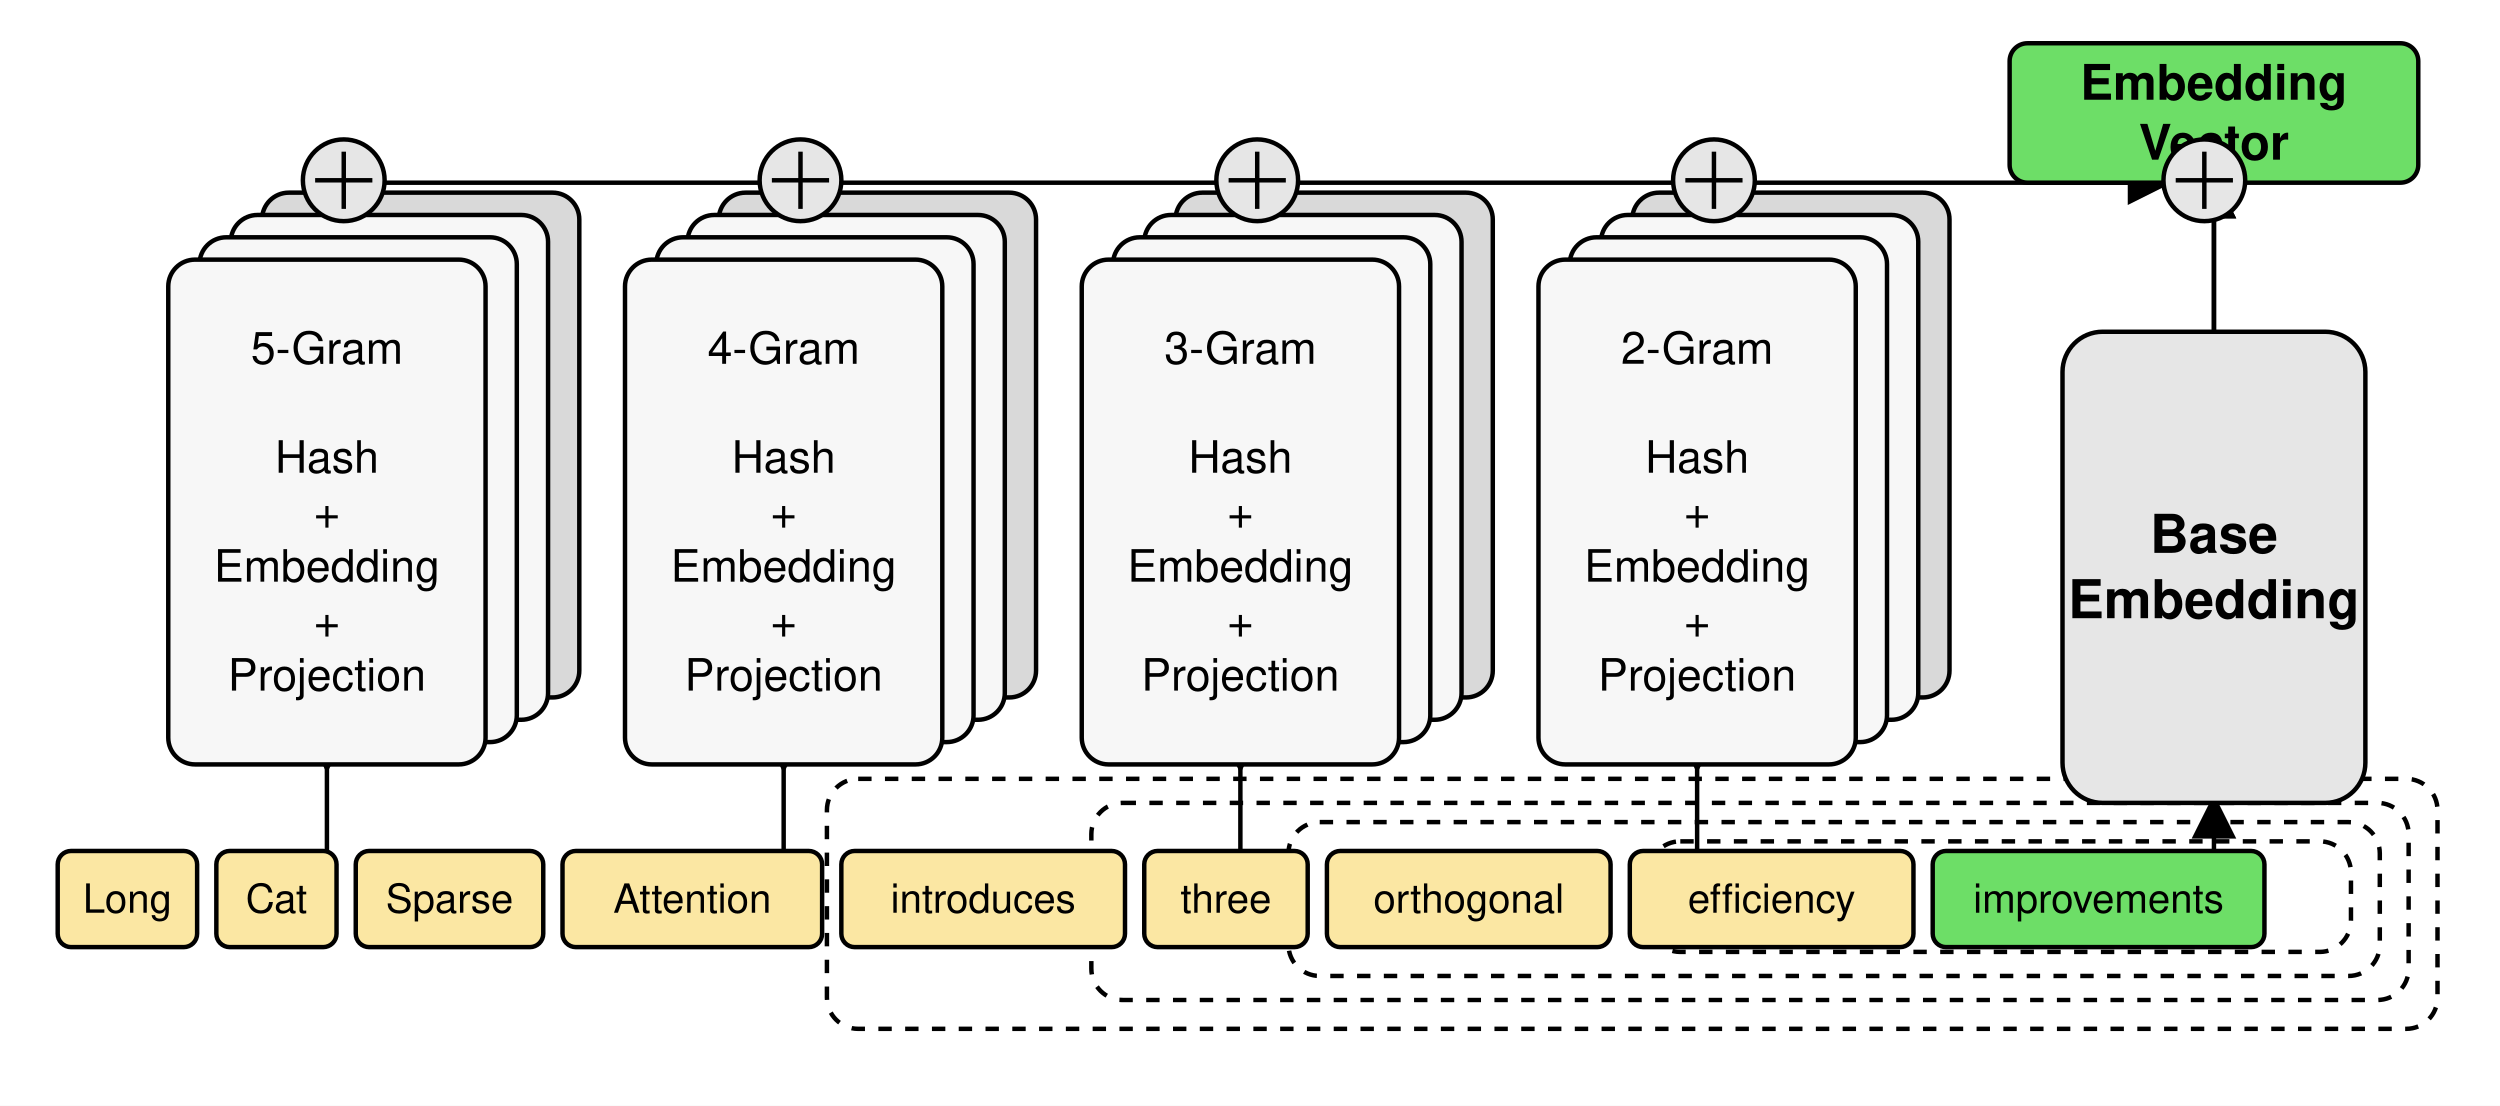
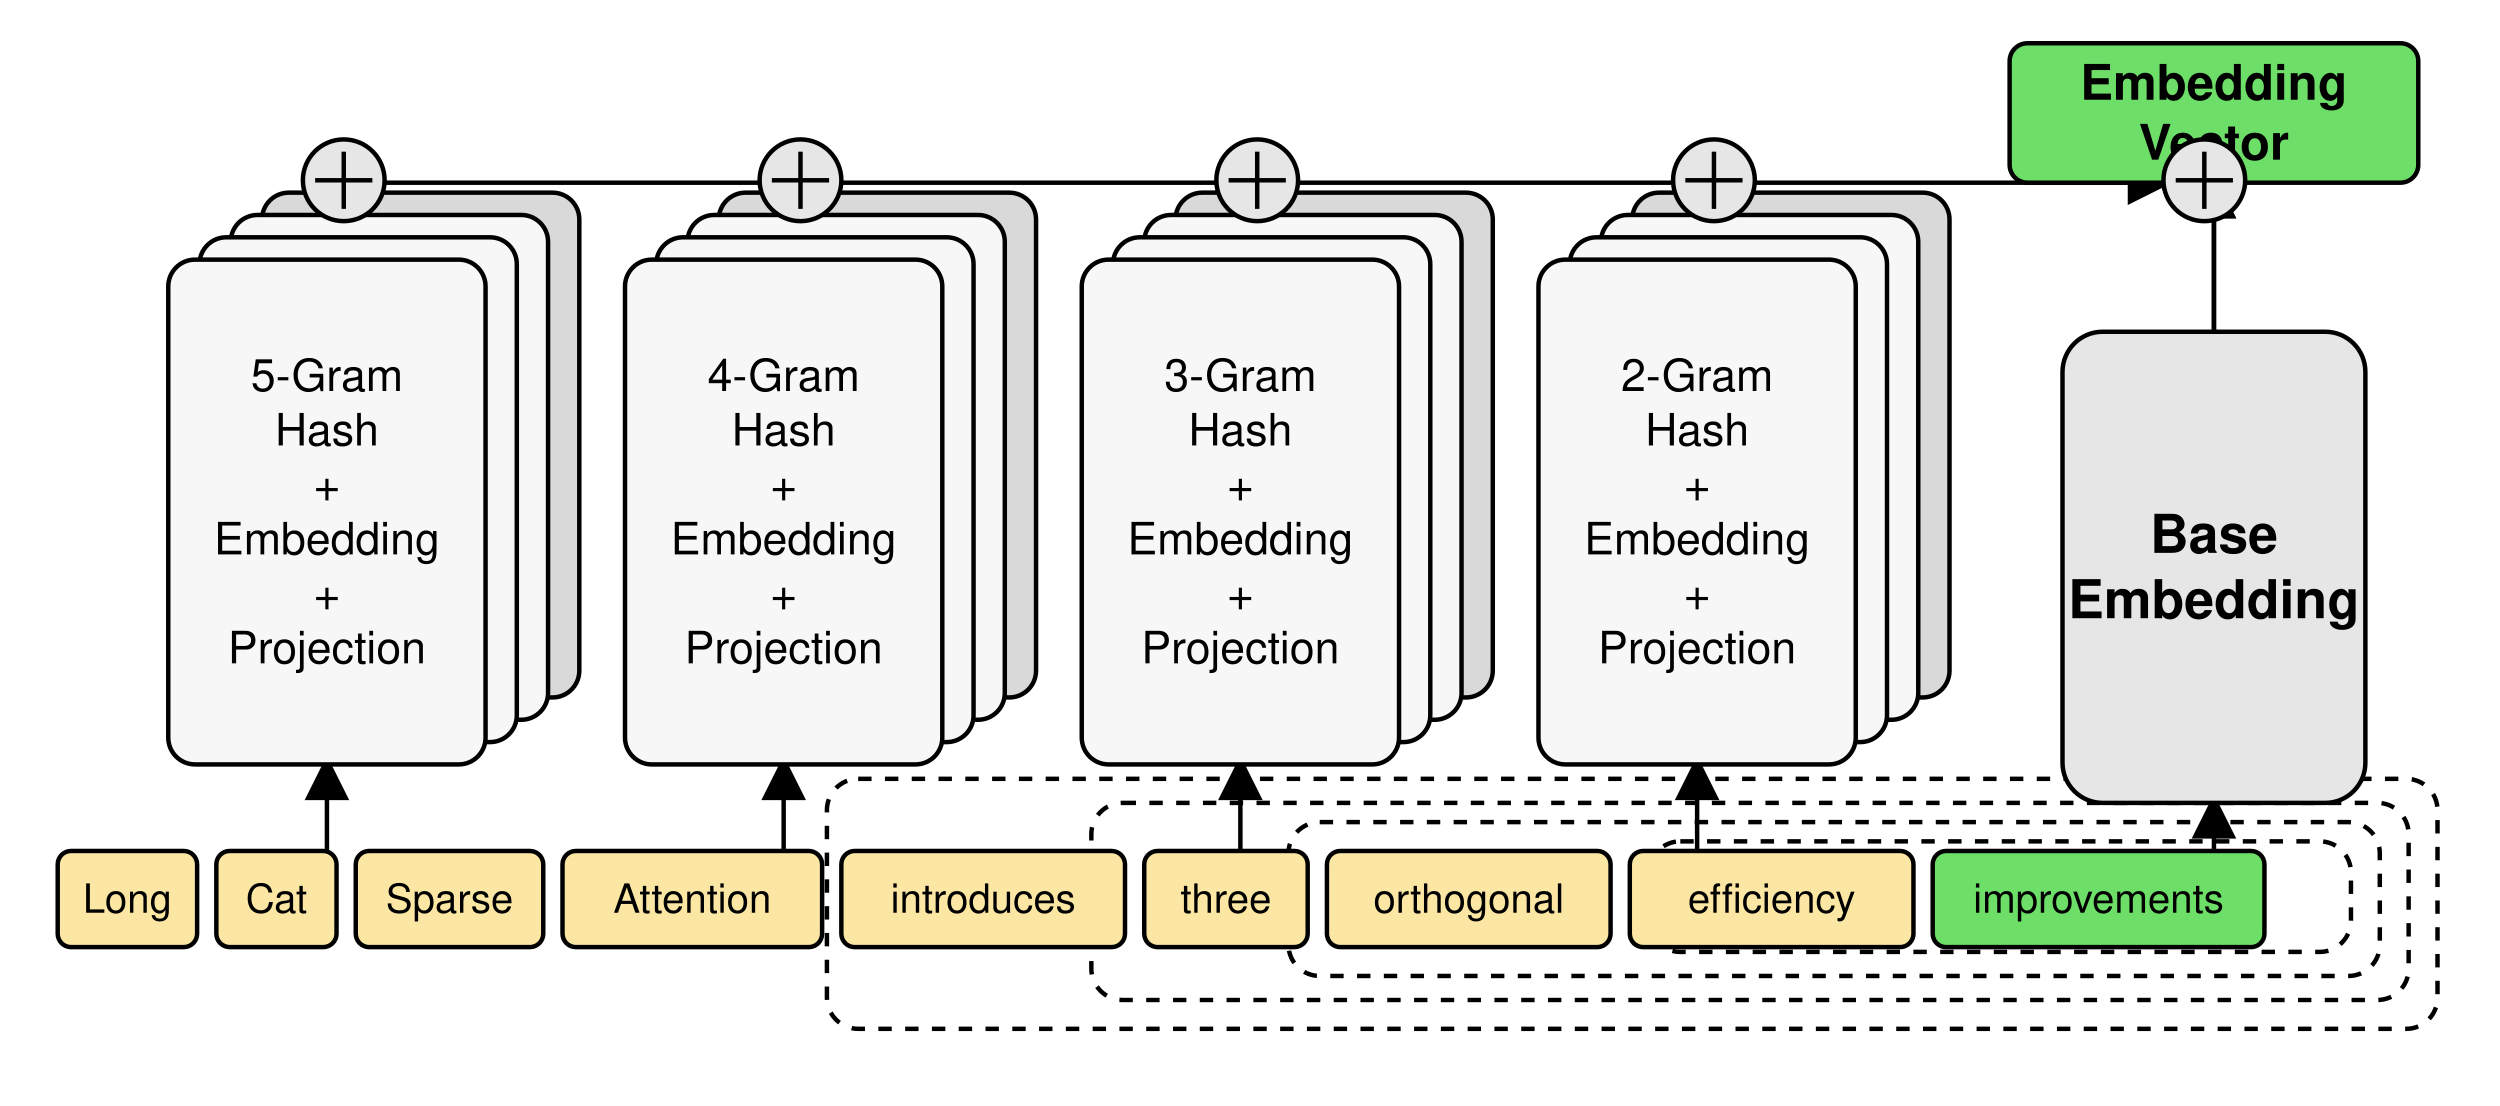
<svg xmlns="http://www.w3.org/2000/svg" width="1120" height="495.38" viewBox="0 0 1120 495.38" role="img" aria-label="N-gram embedding fusion mechanism">
  <defs>
    <style>text{font-family:Helvetica,Arial,sans-serif;fill:#000000}.figure-label{font-weight:400}.figure-label-strong{font-weight:700}.figure-edge{fill:none;stroke-linecap:round;stroke-linejoin:round}</style>
    <marker id="figure-arrow" markerWidth="10" markerHeight="10" refX="8" refY="5" orient="auto" markerUnits="strokeWidth">
      <path d="M0,0 L10,5 L0,10 Z" fill="#000000" />
    </marker>
    <marker id="figure-arrow-start" markerWidth="10" markerHeight="10" refX="2" refY="5" orient="auto" markerUnits="strokeWidth">
      <path d="M10,0 L0,5 L10,10 Z" fill="#000000" />
    </marker>
  </defs>
  <rect width="100%" height="100%" fill="#ffffff" />
  <g class="llm-figure profile-drawio-mechanism">
    <g id="window_5" class="figure-primitive dashed-window" data-z-index="0">
      <rect class="dashed-window-box" x="370.46" y="348.92" width="721.54" height="112" rx="14" fill="none" stroke="#000000" stroke-width="2" stroke-dasharray="6 6" />
    </g>
    <g id="window_4" class="figure-primitive dashed-window" data-z-index="0">
      <rect class="dashed-window-box" x="488.92" y="359.69" width="590.15" height="88.31" rx="14" fill="none" stroke="#000000" stroke-width="2" stroke-dasharray="6 6" />
    </g>
    <g id="window_3" class="figure-primitive dashed-window" data-z-index="0">
      <rect class="dashed-window-box" x="577.23" y="368.31" width="488.92" height="68.92" rx="14" fill="none" stroke="#000000" stroke-width="2" stroke-dasharray="6 6" />
    </g>
    <g id="window_2" class="figure-primitive dashed-window" data-z-index="0">
      <rect class="dashed-window-box" x="738.77" y="376.92" width="314.46" height="49.54" rx="14" fill="none" stroke="#000000" stroke-width="2" stroke-dasharray="6 6" />
    </g>
    <path id="sum_line" class="figure-edge" d="M161.54 81.85 L969.23 81.85" stroke="#000000" stroke-width="2" marker-end="url(#figure-arrow)" />
    <path id="sum_to_vector" class="figure-edge" d="M969.23 62.46 L969.23 81.85" stroke="#000000" stroke-width="2" marker-end="url(#figure-arrow)" />
    <path id="vector_up" class="figure-edge" d="M991.85 148.62 L991.85 81.85" stroke="#000000" stroke-width="2" marker-end="url(#figure-arrow)" />
    <path id="base_to_sum" class="figure-edge" d="M991.85 148.62 L991.85 81.85" stroke="#000000" stroke-width="2" marker-end="url(#figure-arrow)" />
-     <path id="token_to_base" class="figure-edge" d="M991.85 381.23 L991.85 359.69" stroke="#000000" stroke-width="2" marker-end="url(#figure-arrow)" />
-     <path id="tokens_to_5" class="figure-edge" d="M146.46 381.23 L146.46 271.38 L146.46 342.46" stroke="#000000" stroke-width="2" marker-end="url(#figure-arrow)" />
-     <path id="tokens_to_4" class="figure-edge" d="M351.08 381.23 L351.08 271.38 L351.08 342.46" stroke="#000000" stroke-width="2" marker-end="url(#figure-arrow)" />
-     <path id="tokens_to_3" class="figure-edge" d="M555.69 381.23 L555.69 271.38 L555.69 342.46" stroke="#000000" stroke-width="2" marker-end="url(#figure-arrow)" />
-     <path id="tokens_to_2" class="figure-edge" d="M760.31 381.23 L760.31 271.38 L760.31 342.46" stroke="#000000" stroke-width="2" marker-end="url(#figure-arrow)" />
+     <path id="token_to_base" class="figure-edge" d="M991.85 381.23 V359.69" stroke="#000000" stroke-width="2" marker-end="url(#figure-arrow)" />
+     <path id="tokens_to_5" class="figure-edge" d="M146.46 381.23 V342.46" stroke="#000000" stroke-width="2" marker-end="url(#figure-arrow)" />
+     <path id="tokens_to_4" class="figure-edge" d="M351.08 381.23 V342.46" stroke="#000000" stroke-width="2" marker-end="url(#figure-arrow)" />
+     <path id="tokens_to_3" class="figure-edge" d="M555.69 381.23 V342.46" stroke="#000000" stroke-width="2" marker-end="url(#figure-arrow)" />
+     <path id="tokens_to_2" class="figure-edge" d="M760.31 381.23 V342.46" stroke="#000000" stroke-width="2" marker-end="url(#figure-arrow)" />
    <path id="five_to_sum" class="figure-edge" d="M146.46 116.31 L146.46 81.85" stroke="#000000" stroke-width="2" marker-end="url(#figure-arrow)" />
    <path id="four_to_sum" class="figure-edge" d="M351.08 116.31 L351.08 81.85" stroke="#000000" stroke-width="2" marker-end="url(#figure-arrow)" />
    <path id="three_to_sum" class="figure-edge" d="M555.69 116.31 L555.69 81.85" stroke="#000000" stroke-width="2" marker-end="url(#figure-arrow)" />
    <path id="two_to_sum" class="figure-edge" d="M760.31 116.31 L760.31 81.85" stroke="#000000" stroke-width="2" marker-end="url(#figure-arrow)" />
    <g id="input_tokens" class="figure-primitive token-row" data-z-index="30">
      <g id="token_0" class="figure-primitive token" data-z-index="30">
        <rect x="25.85" y="381.23" width="62.46" height="43.08" rx="6" fill="#fbe7a3" stroke="#000000" stroke-width="2" />
        <text x="57.08" y="408.89" font-size="18" text-anchor="middle" font-weight="400" font-style="normal" fill="#000000">Long</text>
      </g>
      <g id="token_1" class="figure-primitive token" data-z-index="30">
        <rect x="96.92" y="381.23" width="53.85" height="43.08" rx="6" fill="#fbe7a3" stroke="#000000" stroke-width="2" />
        <text x="123.85" y="408.89" font-size="18" text-anchor="middle" font-weight="400" font-style="normal" fill="#000000">Cat</text>
      </g>
      <g id="token_2" class="figure-primitive token" data-z-index="30">
        <rect x="159.38" y="381.23" width="84" height="43.08" rx="6" fill="#fbe7a3" stroke="#000000" stroke-width="2" />
        <text x="201.38" y="408.89" font-size="18" text-anchor="middle" font-weight="400" font-style="normal" fill="#000000">Sparse</text>
      </g>
      <g id="token_3" class="figure-primitive token" data-z-index="30">
        <rect x="252" y="381.23" width="116.31" height="43.08" rx="6" fill="#fbe7a3" stroke="#000000" stroke-width="2" />
        <text x="310.15" y="408.89" font-size="18" text-anchor="middle" font-weight="400" font-style="normal" fill="#000000">Attention</text>
      </g>
      <g id="token_4" class="figure-primitive token" data-z-index="30">
        <rect x="376.92" y="381.23" width="127.08" height="43.08" rx="6" fill="#fbe7a3" stroke="#000000" stroke-width="2" />
        <text x="440.46" y="408.89" font-size="18" text-anchor="middle" font-weight="400" font-style="normal" fill="#000000">introduces</text>
      </g>
      <g id="token_5" class="figure-primitive token" data-z-index="30">
        <rect x="512.62" y="381.23" width="73.23" height="43.08" rx="6" fill="#fbe7a3" stroke="#000000" stroke-width="2" />
        <text x="549.23" y="408.89" font-size="18" text-anchor="middle" font-weight="400" font-style="normal" fill="#000000">three</text>
      </g>
      <g id="token_6" class="figure-primitive token" data-z-index="30">
        <rect x="594.46" y="381.23" width="127.08" height="43.08" rx="6" fill="#fbe7a3" stroke="#000000" stroke-width="2" />
        <text x="658" y="408.89" font-size="18" text-anchor="middle" font-weight="400" font-style="normal" fill="#000000">orthogonal</text>
      </g>
      <g id="token_7" class="figure-primitive token" data-z-index="30">
        <rect x="730.15" y="381.23" width="127.08" height="43.08" rx="6" fill="#fbe7a3" stroke="#000000" stroke-width="2" />
        <text x="793.69" y="408.89" font-size="18" text-anchor="middle" font-weight="400" font-style="normal" fill="#000000">efficiency</text>
      </g>
      <g id="token_8" class="figure-primitive token" data-z-index="30">
        <rect x="865.85" y="381.23" width="148.62" height="43.08" rx="6" fill="#6dde67" stroke="#000000" stroke-width="2" />
        <text x="940.15" y="408.89" font-size="18" text-anchor="middle" font-weight="400" font-style="normal" fill="#000000">improvements</text>
      </g>
    </g>
    <g id="five_gram" class="figure-primitive stacked-cards" data-z-index="40">
      <rect x="117.38" y="86.31" width="142.15" height="226.15" rx="12" fill="#d9d9d9" stroke="#000000" stroke-width="2" />
      <rect x="103.38" y="96.31" width="142.15" height="226.15" rx="12" fill="#f7f7f7" stroke="#000000" stroke-width="2" />
      <rect x="89.38" y="106.31" width="142.15" height="226.15" rx="12" fill="#f7f7f7" stroke="#000000" stroke-width="2" />
      <rect x="75.38" y="116.31" width="142.15" height="226.15" rx="12" fill="#f7f7f7" stroke="#000000" stroke-width="2" />
-       <text x="146.46" y="162.98" font-size="20" text-anchor="middle" font-weight="400" font-style="normal" fill="#000000">5-Gram</text>
-       <text x="146.46" y="187.38" font-size="20" text-anchor="middle" font-weight="400" font-style="normal" fill="#000000" />
-       <text x="146.46" y="211.78" font-size="20" text-anchor="middle" font-weight="400" font-style="normal" fill="#000000">Hash</text>
-       <text x="146.46" y="236.18" font-size="20" text-anchor="middle" font-weight="400" font-style="normal" fill="#000000">+</text>
-       <text x="146.46" y="260.58" font-size="20" text-anchor="middle" font-weight="400" font-style="normal" fill="#000000">Embedding</text>
-       <text x="146.46" y="284.98" font-size="20" text-anchor="middle" font-weight="400" font-style="normal" fill="#000000">+</text>
-       <text x="146.46" y="309.38" font-size="20" text-anchor="middle" font-weight="400" font-style="normal" fill="#000000">Projection</text>
+       <text x="146.46" y="175.18" font-size="20" text-anchor="middle" font-weight="400" font-style="normal" fill="#000000">5-Gram</text>
+       <text x="146.46" y="199.58" font-size="20" text-anchor="middle" font-weight="400" font-style="normal" fill="#000000">Hash</text>
+       <text x="146.46" y="223.98" font-size="20" text-anchor="middle" font-weight="400" font-style="normal" fill="#000000">+</text>
+       <text x="146.46" y="248.38" font-size="20" text-anchor="middle" font-weight="400" font-style="normal" fill="#000000">Embedding</text>
+       <text x="146.46" y="272.78" font-size="20" text-anchor="middle" font-weight="400" font-style="normal" fill="#000000">+</text>
+       <text x="146.46" y="297.18" font-size="20" text-anchor="middle" font-weight="400" font-style="normal" fill="#000000">Projection</text>
    </g>
    <g id="four_gram" class="figure-primitive stacked-cards" data-z-index="40">
      <rect x="322" y="86.31" width="142.15" height="226.15" rx="12" fill="#d9d9d9" stroke="#000000" stroke-width="2" />
      <rect x="308" y="96.31" width="142.15" height="226.15" rx="12" fill="#f7f7f7" stroke="#000000" stroke-width="2" />
      <rect x="294" y="106.31" width="142.15" height="226.15" rx="12" fill="#f7f7f7" stroke="#000000" stroke-width="2" />
      <rect x="280" y="116.31" width="142.15" height="226.15" rx="12" fill="#f7f7f7" stroke="#000000" stroke-width="2" />
-       <text x="351.08" y="162.98" font-size="20" text-anchor="middle" font-weight="400" font-style="normal" fill="#000000">4-Gram</text>
-       <text x="351.08" y="187.38" font-size="20" text-anchor="middle" font-weight="400" font-style="normal" fill="#000000" />
-       <text x="351.08" y="211.78" font-size="20" text-anchor="middle" font-weight="400" font-style="normal" fill="#000000">Hash</text>
-       <text x="351.08" y="236.18" font-size="20" text-anchor="middle" font-weight="400" font-style="normal" fill="#000000">+</text>
-       <text x="351.08" y="260.58" font-size="20" text-anchor="middle" font-weight="400" font-style="normal" fill="#000000">Embedding</text>
-       <text x="351.08" y="284.98" font-size="20" text-anchor="middle" font-weight="400" font-style="normal" fill="#000000">+</text>
-       <text x="351.08" y="309.38" font-size="20" text-anchor="middle" font-weight="400" font-style="normal" fill="#000000">Projection</text>
+       <text x="351.08" y="175.18" font-size="20" text-anchor="middle" font-weight="400" font-style="normal" fill="#000000">4-Gram</text>
+       <text x="351.08" y="199.58" font-size="20" text-anchor="middle" font-weight="400" font-style="normal" fill="#000000">Hash</text>
+       <text x="351.08" y="223.98" font-size="20" text-anchor="middle" font-weight="400" font-style="normal" fill="#000000">+</text>
+       <text x="351.08" y="248.38" font-size="20" text-anchor="middle" font-weight="400" font-style="normal" fill="#000000">Embedding</text>
+       <text x="351.08" y="272.78" font-size="20" text-anchor="middle" font-weight="400" font-style="normal" fill="#000000">+</text>
+       <text x="351.08" y="297.18" font-size="20" text-anchor="middle" font-weight="400" font-style="normal" fill="#000000">Projection</text>
    </g>
    <g id="three_gram" class="figure-primitive stacked-cards" data-z-index="40">
      <rect x="526.62" y="86.31" width="142.15" height="226.15" rx="12" fill="#d9d9d9" stroke="#000000" stroke-width="2" />
      <rect x="512.62" y="96.31" width="142.15" height="226.15" rx="12" fill="#f7f7f7" stroke="#000000" stroke-width="2" />
      <rect x="498.62" y="106.31" width="142.15" height="226.15" rx="12" fill="#f7f7f7" stroke="#000000" stroke-width="2" />
      <rect x="484.62" y="116.31" width="142.15" height="226.15" rx="12" fill="#f7f7f7" stroke="#000000" stroke-width="2" />
-       <text x="555.69" y="162.98" font-size="20" text-anchor="middle" font-weight="400" font-style="normal" fill="#000000">3-Gram</text>
-       <text x="555.69" y="187.38" font-size="20" text-anchor="middle" font-weight="400" font-style="normal" fill="#000000" />
-       <text x="555.69" y="211.78" font-size="20" text-anchor="middle" font-weight="400" font-style="normal" fill="#000000">Hash</text>
-       <text x="555.69" y="236.18" font-size="20" text-anchor="middle" font-weight="400" font-style="normal" fill="#000000">+</text>
-       <text x="555.69" y="260.58" font-size="20" text-anchor="middle" font-weight="400" font-style="normal" fill="#000000">Embedding</text>
-       <text x="555.69" y="284.98" font-size="20" text-anchor="middle" font-weight="400" font-style="normal" fill="#000000">+</text>
-       <text x="555.69" y="309.38" font-size="20" text-anchor="middle" font-weight="400" font-style="normal" fill="#000000">Projection</text>
+       <text x="555.69" y="175.18" font-size="20" text-anchor="middle" font-weight="400" font-style="normal" fill="#000000">3-Gram</text>
+       <text x="555.69" y="199.58" font-size="20" text-anchor="middle" font-weight="400" font-style="normal" fill="#000000">Hash</text>
+       <text x="555.69" y="223.98" font-size="20" text-anchor="middle" font-weight="400" font-style="normal" fill="#000000">+</text>
+       <text x="555.69" y="248.38" font-size="20" text-anchor="middle" font-weight="400" font-style="normal" fill="#000000">Embedding</text>
+       <text x="555.69" y="272.78" font-size="20" text-anchor="middle" font-weight="400" font-style="normal" fill="#000000">+</text>
+       <text x="555.69" y="297.18" font-size="20" text-anchor="middle" font-weight="400" font-style="normal" fill="#000000">Projection</text>
    </g>
    <g id="two_gram" class="figure-primitive stacked-cards" data-z-index="40">
      <rect x="731.23" y="86.31" width="142.15" height="226.15" rx="12" fill="#d9d9d9" stroke="#000000" stroke-width="2" />
      <rect x="717.23" y="96.31" width="142.15" height="226.15" rx="12" fill="#f7f7f7" stroke="#000000" stroke-width="2" />
      <rect x="703.23" y="106.31" width="142.15" height="226.15" rx="12" fill="#f7f7f7" stroke="#000000" stroke-width="2" />
      <rect x="689.23" y="116.31" width="142.15" height="226.15" rx="12" fill="#f7f7f7" stroke="#000000" stroke-width="2" />
-       <text x="760.31" y="162.98" font-size="20" text-anchor="middle" font-weight="400" font-style="normal" fill="#000000">2-Gram</text>
-       <text x="760.31" y="187.38" font-size="20" text-anchor="middle" font-weight="400" font-style="normal" fill="#000000" />
-       <text x="760.31" y="211.78" font-size="20" text-anchor="middle" font-weight="400" font-style="normal" fill="#000000">Hash</text>
-       <text x="760.31" y="236.18" font-size="20" text-anchor="middle" font-weight="400" font-style="normal" fill="#000000">+</text>
-       <text x="760.31" y="260.58" font-size="20" text-anchor="middle" font-weight="400" font-style="normal" fill="#000000">Embedding</text>
-       <text x="760.31" y="284.98" font-size="20" text-anchor="middle" font-weight="400" font-style="normal" fill="#000000">+</text>
-       <text x="760.31" y="309.38" font-size="20" text-anchor="middle" font-weight="400" font-style="normal" fill="#000000">Projection</text>
+       <text x="760.31" y="175.18" font-size="20" text-anchor="middle" font-weight="400" font-style="normal" fill="#000000">2-Gram</text>
+       <text x="760.31" y="199.58" font-size="20" text-anchor="middle" font-weight="400" font-style="normal" fill="#000000">Hash</text>
+       <text x="760.31" y="223.98" font-size="20" text-anchor="middle" font-weight="400" font-style="normal" fill="#000000">+</text>
+       <text x="760.31" y="248.38" font-size="20" text-anchor="middle" font-weight="400" font-style="normal" fill="#000000">Embedding</text>
+       <text x="760.31" y="272.78" font-size="20" text-anchor="middle" font-weight="400" font-style="normal" fill="#000000">+</text>
+       <text x="760.31" y="297.18" font-size="20" text-anchor="middle" font-weight="400" font-style="normal" fill="#000000">Projection</text>
    </g>
    <g id="base_embedding" class="figure-primitive process-block" data-z-index="40">
      <rect x="924" y="148.62" width="135.69" height="211.08" rx="18" fill="#e6e6e6" stroke="#000000" stroke-width="2" />
      <text x="991.85" y="247.67" font-size="24" text-anchor="middle" font-weight="700" font-style="normal" fill="#000000">Base</text>
      <text x="991.85" y="276.95" font-size="24" text-anchor="middle" font-weight="700" font-style="normal" fill="#000000">Embedding</text>
    </g>
    <g id="embedding_vector" class="figure-primitive embedding-vector" data-z-index="40">
      <rect x="900.31" y="19.38" width="183.08" height="62.46" rx="8" fill="#6dde67" stroke="#000000" stroke-width="2" />
      <text x="991.85" y="44.68" font-size="22" text-anchor="middle" font-weight="700" font-style="normal" fill="#000000">Embedding</text>
      <text x="991.85" y="71.52" font-size="22" text-anchor="middle" font-weight="700" font-style="normal" fill="#000000">Vector</text>
    </g>
    <g id="sum_5" class="figure-primitive sum-node" data-z-index="50">
      <circle class="sum-node-circle" cx="154" cy="80.77" r="18.31" fill="#e6e6e6" stroke="#000000" stroke-width="2" />
      <path d="M141.18 80.77 H166.82 M154 67.95 V93.58" stroke="#000000" stroke-width="2" />
    </g>
    <g id="sum_4" class="figure-primitive sum-node" data-z-index="50">
      <circle class="sum-node-circle" cx="358.62" cy="80.77" r="18.31" fill="#e6e6e6" stroke="#000000" stroke-width="2" />
      <path d="M345.8 80.77 H371.43 M358.62 67.95 V93.58" stroke="#000000" stroke-width="2" />
    </g>
    <g id="sum_3" class="figure-primitive sum-node" data-z-index="50">
      <circle class="sum-node-circle" cx="563.23" cy="80.77" r="18.31" fill="#e6e6e6" stroke="#000000" stroke-width="2" />
      <path d="M550.42 80.77 H576.05 M563.23 67.95 V93.58" stroke="#000000" stroke-width="2" />
    </g>
    <g id="sum_2" class="figure-primitive sum-node" data-z-index="50">
      <circle class="sum-node-circle" cx="767.85" cy="80.77" r="18.31" fill="#e6e6e6" stroke="#000000" stroke-width="2" />
      <path d="M755.03 80.77 H780.66 M767.85 67.95 V93.58" stroke="#000000" stroke-width="2" />
    </g>
    <g id="sum_out" class="figure-primitive sum-node" data-z-index="50">
      <circle class="sum-node-circle" cx="987.54" cy="80.77" r="18.31" fill="#e6e6e6" stroke="#000000" stroke-width="2" />
      <path d="M974.72 80.77 H1000.35 M987.54 67.95 V93.58" stroke="#000000" stroke-width="2" />
    </g>
  </g>
</svg>
